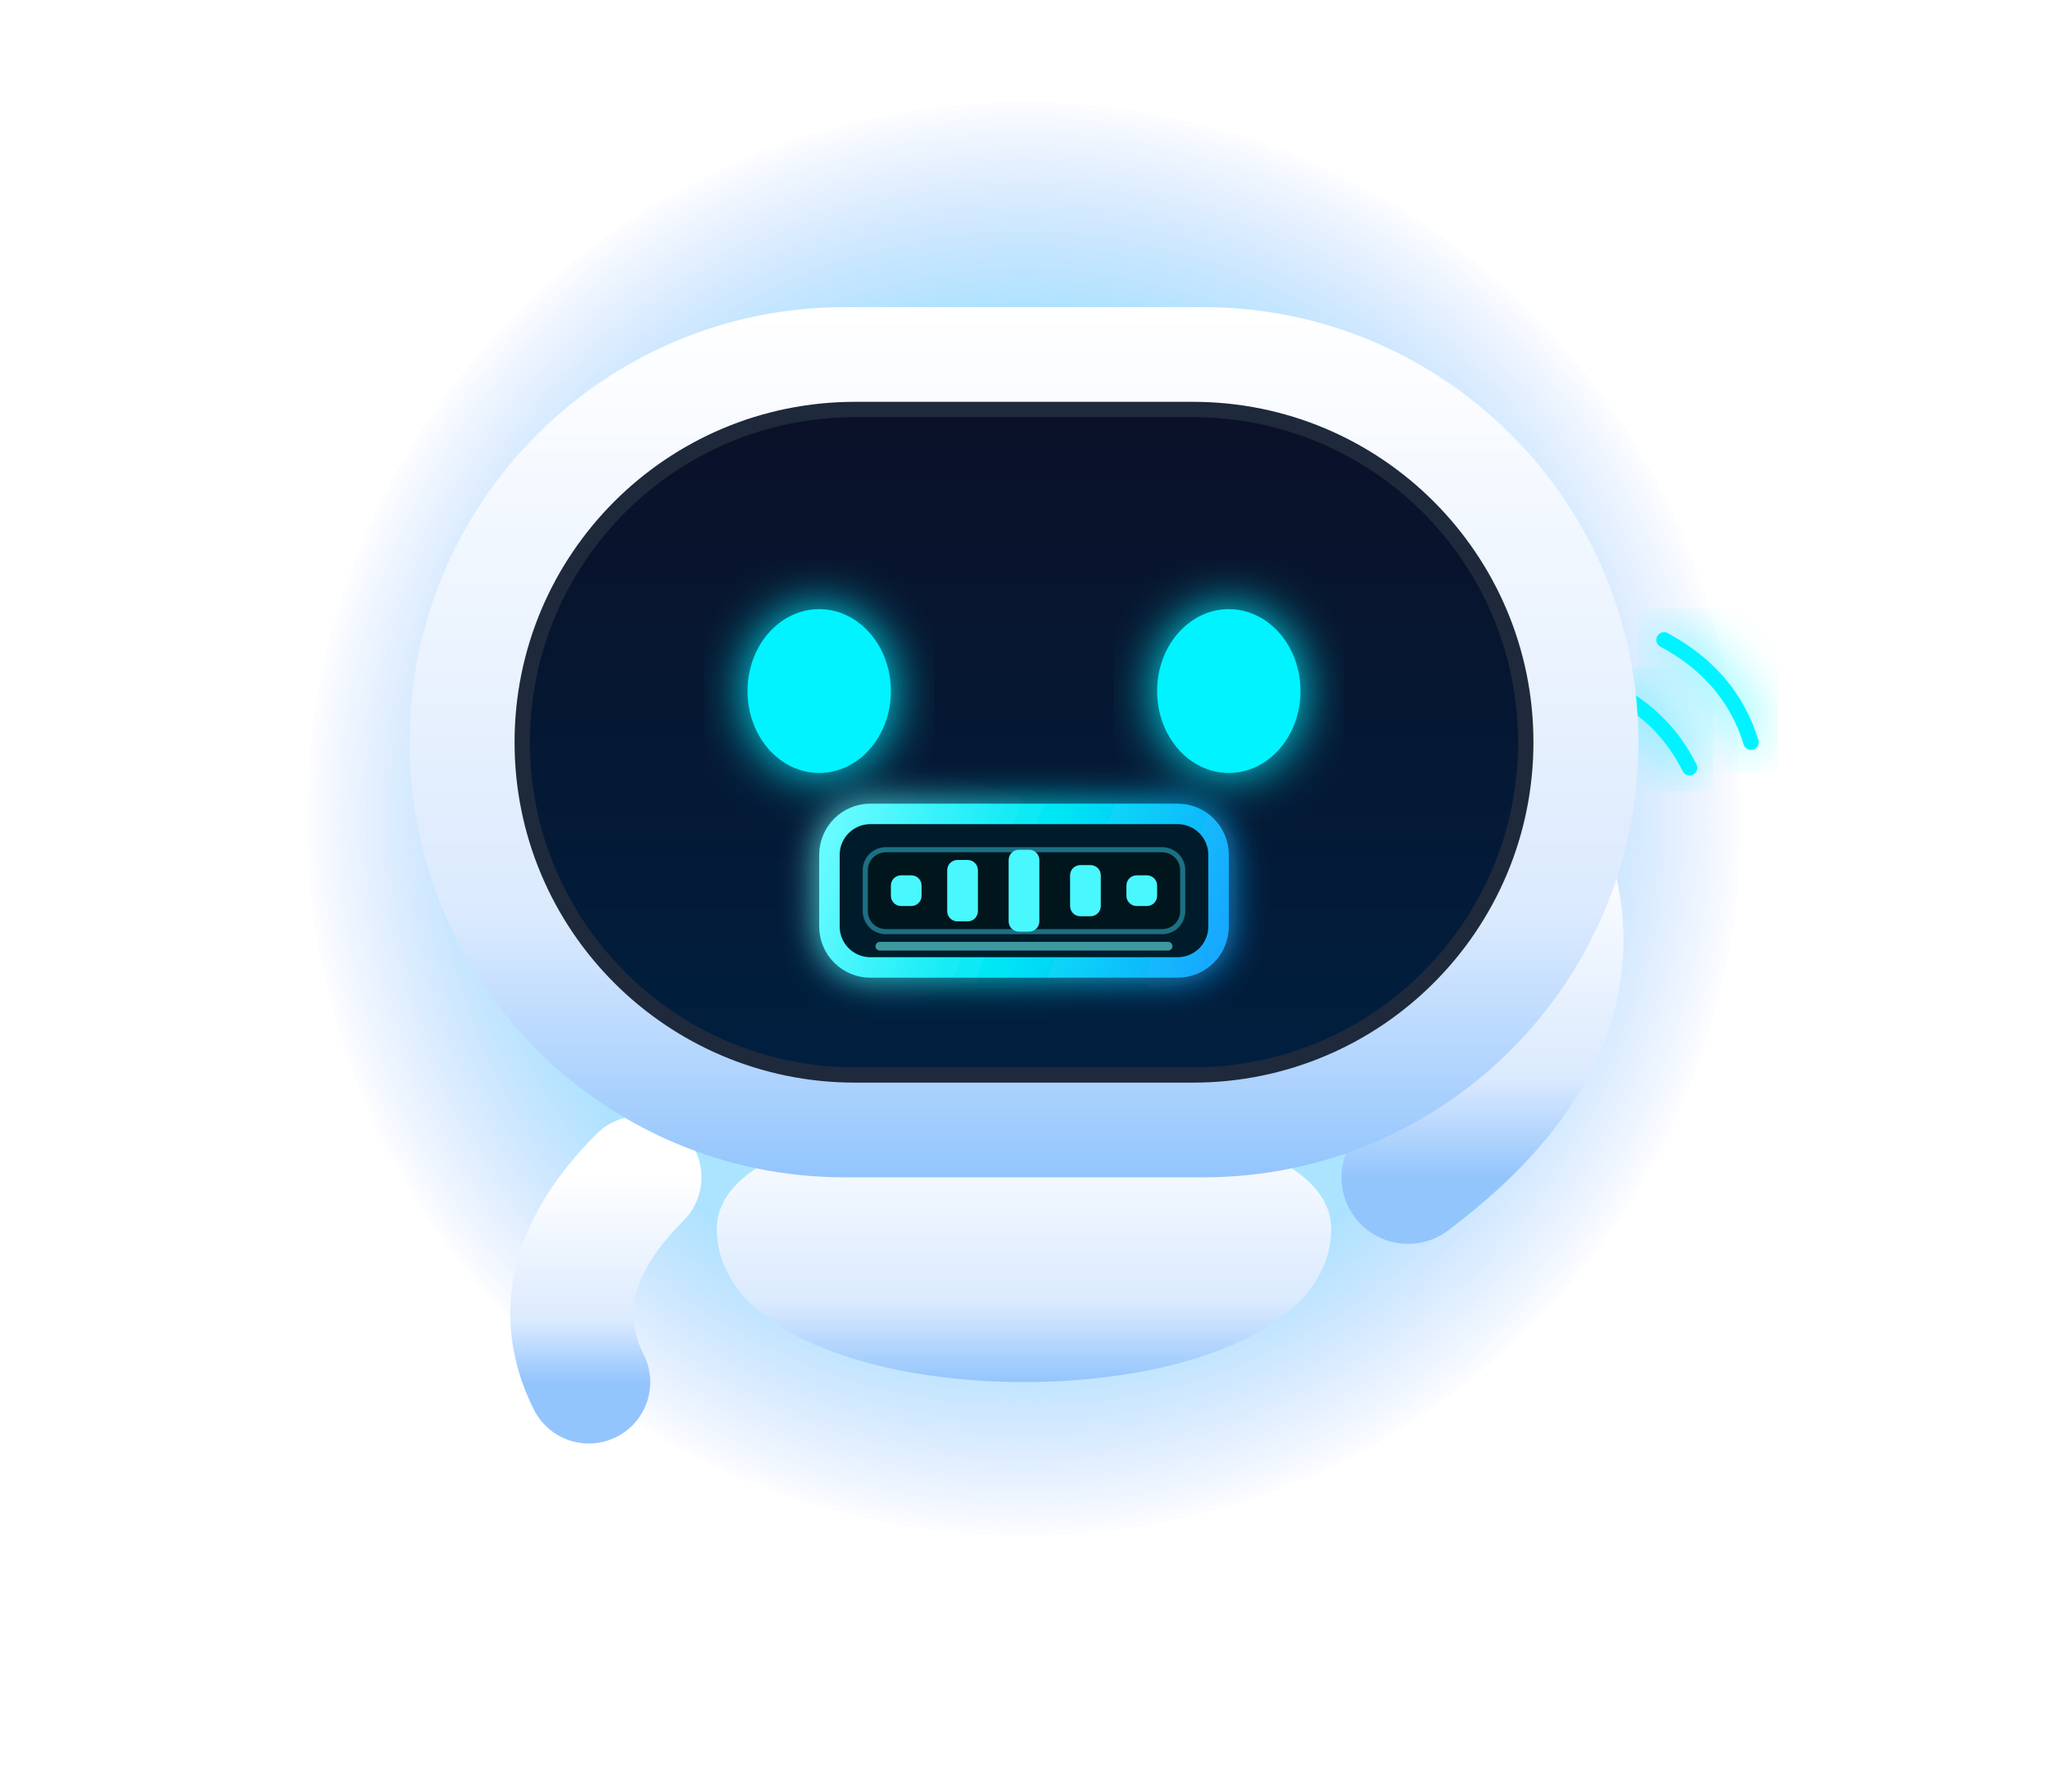
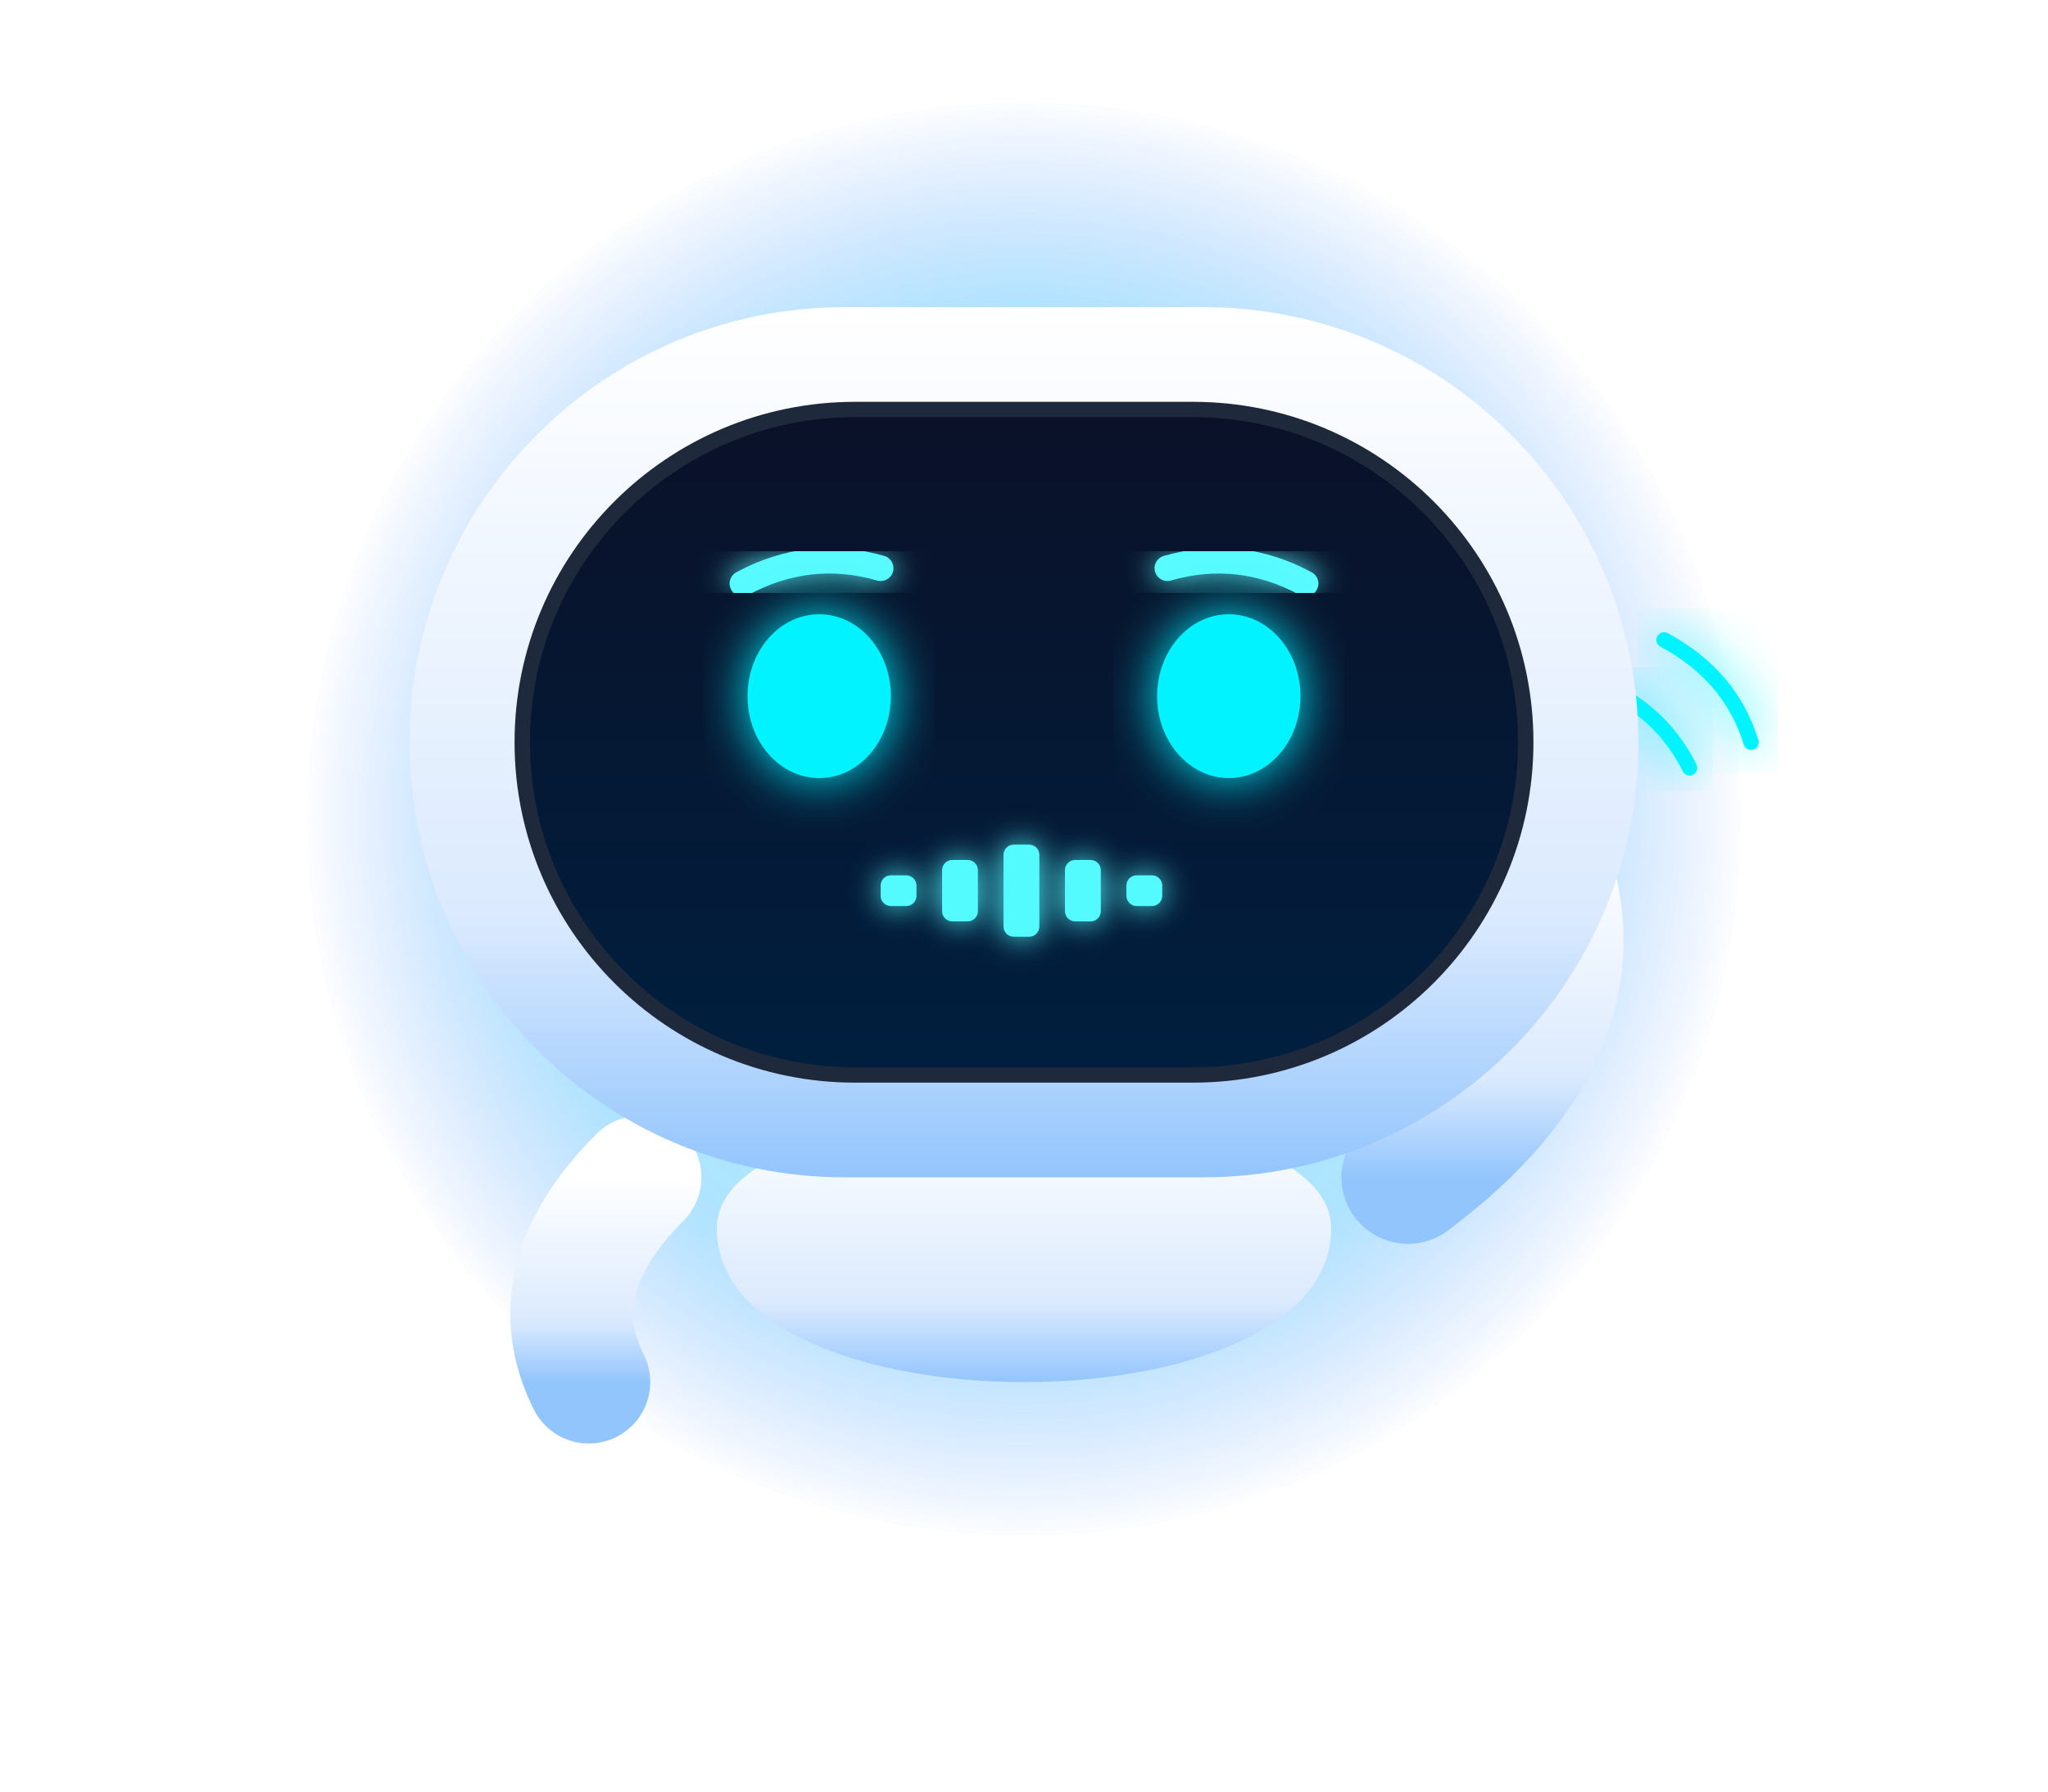
<svg xmlns="http://www.w3.org/2000/svg" viewBox="0 0 400 350" width="100%" height="100%" role="img" aria-label="Robô professor falando">
  <defs>
    <radialGradient id="cyanGlowTalk" cx="50%" cy="50%" r="50%">
      <stop offset="0%" stop-color="#00f3ff" stop-opacity="1" />
-       <stop offset="70%" stop-color="#00a6ff" stop-opacity=".8" />
+       <stop offset="70%" stop-color="#00a6ff" stop-opacity=".78" />
      <stop offset="100%" stop-color="#0055ff" stop-opacity="0" />
    </radialGradient>
    <linearGradient id="headBodyGradTalk" x1="0%" y1="0%" x2="0%" y2="100%">
      <stop offset="0%" stop-color="#ffffff" />
      <stop offset="70%" stop-color="#dbeafe" />
      <stop offset="100%" stop-color="#93c5fd" />
    </linearGradient>
    <linearGradient id="screenGradTalk" x1="0%" y1="0%" x2="0%" y2="100%">
      <stop offset="0%" stop-color="#0a1128" />
      <stop offset="100%" stop-color="#001f3f" />
    </linearGradient>
-     <linearGradient id="mouthFrameTalk" x1="164" y1="160" x2="236" y2="188" gradientUnits="userSpaceOnUse">
-       <stop stop-color="#66fbff" />
-       <stop offset=".5" stop-color="#00e7f4" />
-       <stop offset="1" stop-color="#18a9ff" />
-     </linearGradient>
    <filter id="neonGlowTalk" x="-30%" y="-30%" width="160%" height="160%">
      <feGaussianBlur stdDeviation="5" result="blur" />
      <feMerge>
        <feMergeNode in="blur" />
        <feMergeNode in="SourceGraphic" />
      </feMerge>
    </filter>
-     <filter id="mouthGlowTalk" x="-40%" y="-70%" width="180%" height="240%">
-       <feGaussianBlur stdDeviation="3.5" result="blur" />
+     <filter id="softGlowTalk" x="-40%" y="-40%" width="180%" height="180%">
+       <feGaussianBlur stdDeviation="3" result="blur" />
      <feMerge>
        <feMergeNode in="blur" />
        <feMergeNode in="SourceGraphic" />
      </feMerge>
    </filter>
    <style>
      .body-talk{transform-box:fill-box;transform-origin:center;animation:bodyTalk 2.3s ease-in-out infinite}
-       .head-talk{transform-box:fill-box;transform-origin:50% 62%;animation:headTalk 2.15s ease-in-out infinite}
+       .head-talk{transform-box:fill-box;transform-origin:50% 62%;animation:headTalk 2s ease-in-out infinite}
      .waving-arm-talk{transform-box:fill-box;transform-origin:20% 70%;animation:waveTalk 2s ease-in-out infinite}
-       .eye-talk{transform-box:fill-box;transform-origin:center;animation:blinkTalk 3.4s ease-in-out infinite}
-       .mouth-panel{animation:mouthPanelPulse .72s ease-in-out infinite}
+       .eye-left,.eye-right{transform-box:fill-box;transform-origin:center}
+       .eye-left{animation:eyeLeftLife 3.8s ease-in-out infinite}
+       .eye-right{animation:eyeRightLife 3.8s ease-in-out infinite}
+       .brow-left,.brow-right{transform-box:fill-box;transform-origin:center;animation:browLife 2.2s ease-in-out infinite}
+       .mouth-bars{animation:mouthGlow .7s ease-in-out infinite}
      @keyframes bodyTalk{
        0%,100%{transform:translateY(0) scale(1)}
-         24%{transform:translateY(-2px) scale(1.008)}
-         52%{transform:translateY(2px) scale(.996)}
-         76%{transform:translateY(-1px) scale(1.004)}
+         22%{transform:translateY(-2px) scale(1.01)}
+         48%{transform:translateY(2px) scale(.995)}
+         75%{transform:translateY(-1px) scale(1.006)}
      }
      @keyframes headTalk{
        0%,100%{transform:translate(0,0) rotate(0deg)}
        18%{transform:translate(-2px,-2px) rotate(-2deg)}
-         38%{transform:translate(1px,1px) rotate(.7deg)}
+         38%{transform:translate(1px,1px) rotate(.8deg)}
        58%{transform:translate(3px,-1px) rotate(2deg)}
        78%{transform:translate(-1px,1px) rotate(-1deg)}
      }
      @keyframes waveTalk{
        0%,42%,100%{transform:rotate(0deg)}
-         54%{transform:rotate(-11deg)}
-         66%{transform:rotate(9deg)}
+         54%{transform:rotate(-10deg)}
+         66%{transform:rotate(8deg)}
        78%{transform:rotate(-7deg)}
        88%{transform:rotate(4deg)}
      }
-       @keyframes blinkTalk{
-         0%,34%,38%,67%,71%,100%{transform:scaleY(1)}
-         36%,69%{transform:scaleY(.10)}
+       @keyframes eyeLeftLife{
+         0%,100%{transform:scaleY(1) rotate(-6deg) translateY(0)}
+         12%{transform:scaleY(.9) rotate(-7deg) translateY(0)}
+         24%{transform:scaleY(.75) rotate(-8deg) translateY(1px)}
+         36%{transform:scaleY(1.05) rotate(-5deg) translateY(-1px)}
+         52%{transform:scaleY(.82) rotate(-7deg) translateY(0)}
+         68%{transform:scaleY(1) rotate(-6deg) translateY(0)}
+         84%{transform:scaleY(.08) rotate(-6deg) translateY(0)}
      }
-       @keyframes mouthPanelPulse{0%,100%{opacity:.92}50%{opacity:1}}
+       @keyframes eyeRightLife{
+         0%,100%{transform:scaleY(1) rotate(6deg) translateY(0)}
+         12%{transform:scaleY(.92) rotate(7deg) translateY(0)}
+         24%{transform:scaleY(.78) rotate(8deg) translateY(1px)}
+         36%{transform:scaleY(1.04) rotate(5deg) translateY(-1px)}
+         52%{transform:scaleY(.84) rotate(7deg) translateY(0)}
+         68%{transform:scaleY(1) rotate(6deg) translateY(0)}
+         84%{transform:scaleY(.08) rotate(6deg) translateY(0)}
+       }
+       @keyframes browLife{
+         0%,100%{transform:translateY(0)}
+         25%{transform:translateY(-1px)}
+         50%{transform:translateY(1px)}
+         75%{transform:translateY(-1px)}
+       }
+       @keyframes mouthGlow{0%,100%{opacity:.92}50%{opacity:1}}
    </style>
  </defs>
  <circle cx="200" cy="160" r="140" fill="url(#cyanGlowTalk)" opacity=".40" />
  <g class="body-talk">
    <path d="M140,240 C140,210 260,210 260,240 C260,280 140,280 140,240 Z" fill="url(#headBodyGradTalk)" />
    <path d="M125,230 Q105,250 115,270" stroke="url(#headBodyGradTalk)" stroke-width="24" stroke-linecap="round" fill="none" />
    <g class="waving-arm-talk">
      <path d="M275,230 Q315,200 300,165" stroke="url(#headBodyGradTalk)" stroke-width="26" stroke-linecap="round" fill="none" />
      <circle cx="300" cy="160" r="16" fill="url(#headBodyGradTalk)" />
      <path d="M315,135 Q325,140 330,150" stroke="#00f3ff" stroke-width="3" stroke-linecap="round" fill="none" filter="url(#neonGlowTalk)" />
      <path d="M325,125 Q338,132 342,145" stroke="#00f3ff" stroke-width="3" stroke-linecap="round" fill="none" filter="url(#neonGlowTalk)" />
    </g>
  </g>
  <g class="head-talk">
    <rect x="80" y="60" width="240" height="170" rx="85" fill="url(#headBodyGradTalk)" />
    <rect x="102" y="80" width="196" height="130" rx="65" fill="url(#screenGradTalk)" stroke="#1e293b" stroke-width="3" />
-     <ellipse class="eye-talk" cx="160" cy="135" rx="14" ry="16" fill="#00f3ff" filter="url(#neonGlowTalk)" />
-     <ellipse class="eye-talk" cx="240" cy="135" rx="14" ry="16" fill="#00f3ff" filter="url(#neonGlowTalk)" />
-     <g class="mouth-panel" filter="url(#mouthGlowTalk)">
-       <rect x="162" y="159" width="76" height="30" rx="8" fill="#031b2b" stroke="url(#mouthFrameTalk)" stroke-width="4" />
-       <rect x="169" y="166" width="62" height="16" rx="4" fill="#06121d" stroke="#1e6f83" stroke-width="1" />
-       <g fill="#49f7ff">
-         <rect x="174" y="171" width="6" height="6" rx="2">
-           <animate attributeName="y" values="171;168;173;169;171" dur=".46s" repeatCount="indefinite" />
-           <animate attributeName="height" values="6;12;3;10;6" dur=".46s" repeatCount="indefinite" />
-         </rect>
-         <rect x="185" y="168" width="6" height="12" rx="2">
-           <animate attributeName="y" values="168;172;166;170;168" dur=".39s" repeatCount="indefinite" />
-           <animate attributeName="height" values="12;4;16;8;12" dur=".39s" repeatCount="indefinite" />
-         </rect>
-         <rect x="197" y="166" width="6" height="16" rx="2">
-           <animate attributeName="y" values="166;171;167;164;166" dur=".52s" repeatCount="indefinite" />
-           <animate attributeName="height" values="16;6;14;18;16" dur=".52s" repeatCount="indefinite" />
-         </rect>
-         <rect x="209" y="169" width="6" height="10" rx="2">
-           <animate attributeName="y" values="169;166;172;168;169" dur=".43s" repeatCount="indefinite" />
-           <animate attributeName="height" values="10;16;4;12;10" dur=".43s" repeatCount="indefinite" />
-         </rect>
-         <rect x="220" y="171" width="6" height="6" rx="2">
-           <animate attributeName="y" values="171;169;173;167;171" dur=".48s" repeatCount="indefinite" />
-           <animate attributeName="height" values="6;10;3;14;6" dur=".48s" repeatCount="indefinite" />
-         </rect>
-       </g>
-       <rect x="171" y="184" width="58" height="1.7" rx=".85" fill="#6effff" opacity=".55" />
+     <path class="brow-left" d="M145 114 Q158 107 172 111" stroke="#59fbff" stroke-width="5" stroke-linecap="round" fill="none" filter="url(#softGlowTalk)" />
+     <path class="brow-right" d="M228 111 Q242 107 255 114" stroke="#59fbff" stroke-width="5" stroke-linecap="round" fill="none" filter="url(#softGlowTalk)" />
+     <ellipse class="eye-left" cx="160" cy="136" rx="14" ry="16" fill="#00f3ff" filter="url(#neonGlowTalk)" />
+     <ellipse class="eye-right" cx="240" cy="136" rx="14" ry="16" fill="#00f3ff" filter="url(#neonGlowTalk)" />
+     <g class="mouth-bars" filter="url(#softGlowTalk)" fill="#53fbff">
+       <rect x="172" y="171" width="7" height="6" rx="2">
+         <animate attributeName="y" values="171;167;173;169;171" dur=".44s" repeatCount="indefinite" />
+         <animate attributeName="height" values="6;14;3;10;6" dur=".44s" repeatCount="indefinite" />
+       </rect>
+       <rect x="184" y="168" width="7" height="12" rx="2">
+         <animate attributeName="y" values="168;172;165;170;168" dur=".37s" repeatCount="indefinite" />
+         <animate attributeName="height" values="12;4;17;8;12" dur=".37s" repeatCount="indefinite" />
+       </rect>
+       <rect x="196" y="165" width="7" height="18" rx="2">
+         <animate attributeName="y" values="165;171;166;163;165" dur=".50s" repeatCount="indefinite" />
+         <animate attributeName="height" values="18;6;15;20;18" dur=".50s" repeatCount="indefinite" />
+       </rect>
+       <rect x="208" y="168" width="7" height="12" rx="2">
+         <animate attributeName="y" values="168;165;172;169;168" dur=".41s" repeatCount="indefinite" />
+         <animate attributeName="height" values="12;16;4;10;12" dur=".41s" repeatCount="indefinite" />
+       </rect>
+       <rect x="220" y="171" width="7" height="6" rx="2">
+         <animate attributeName="y" values="171;169;174;167;171" dur=".46s" repeatCount="indefinite" />
+         <animate attributeName="height" values="6;10;3;13;6" dur=".46s" repeatCount="indefinite" />
+       </rect>
    </g>
  </g>
</svg>
